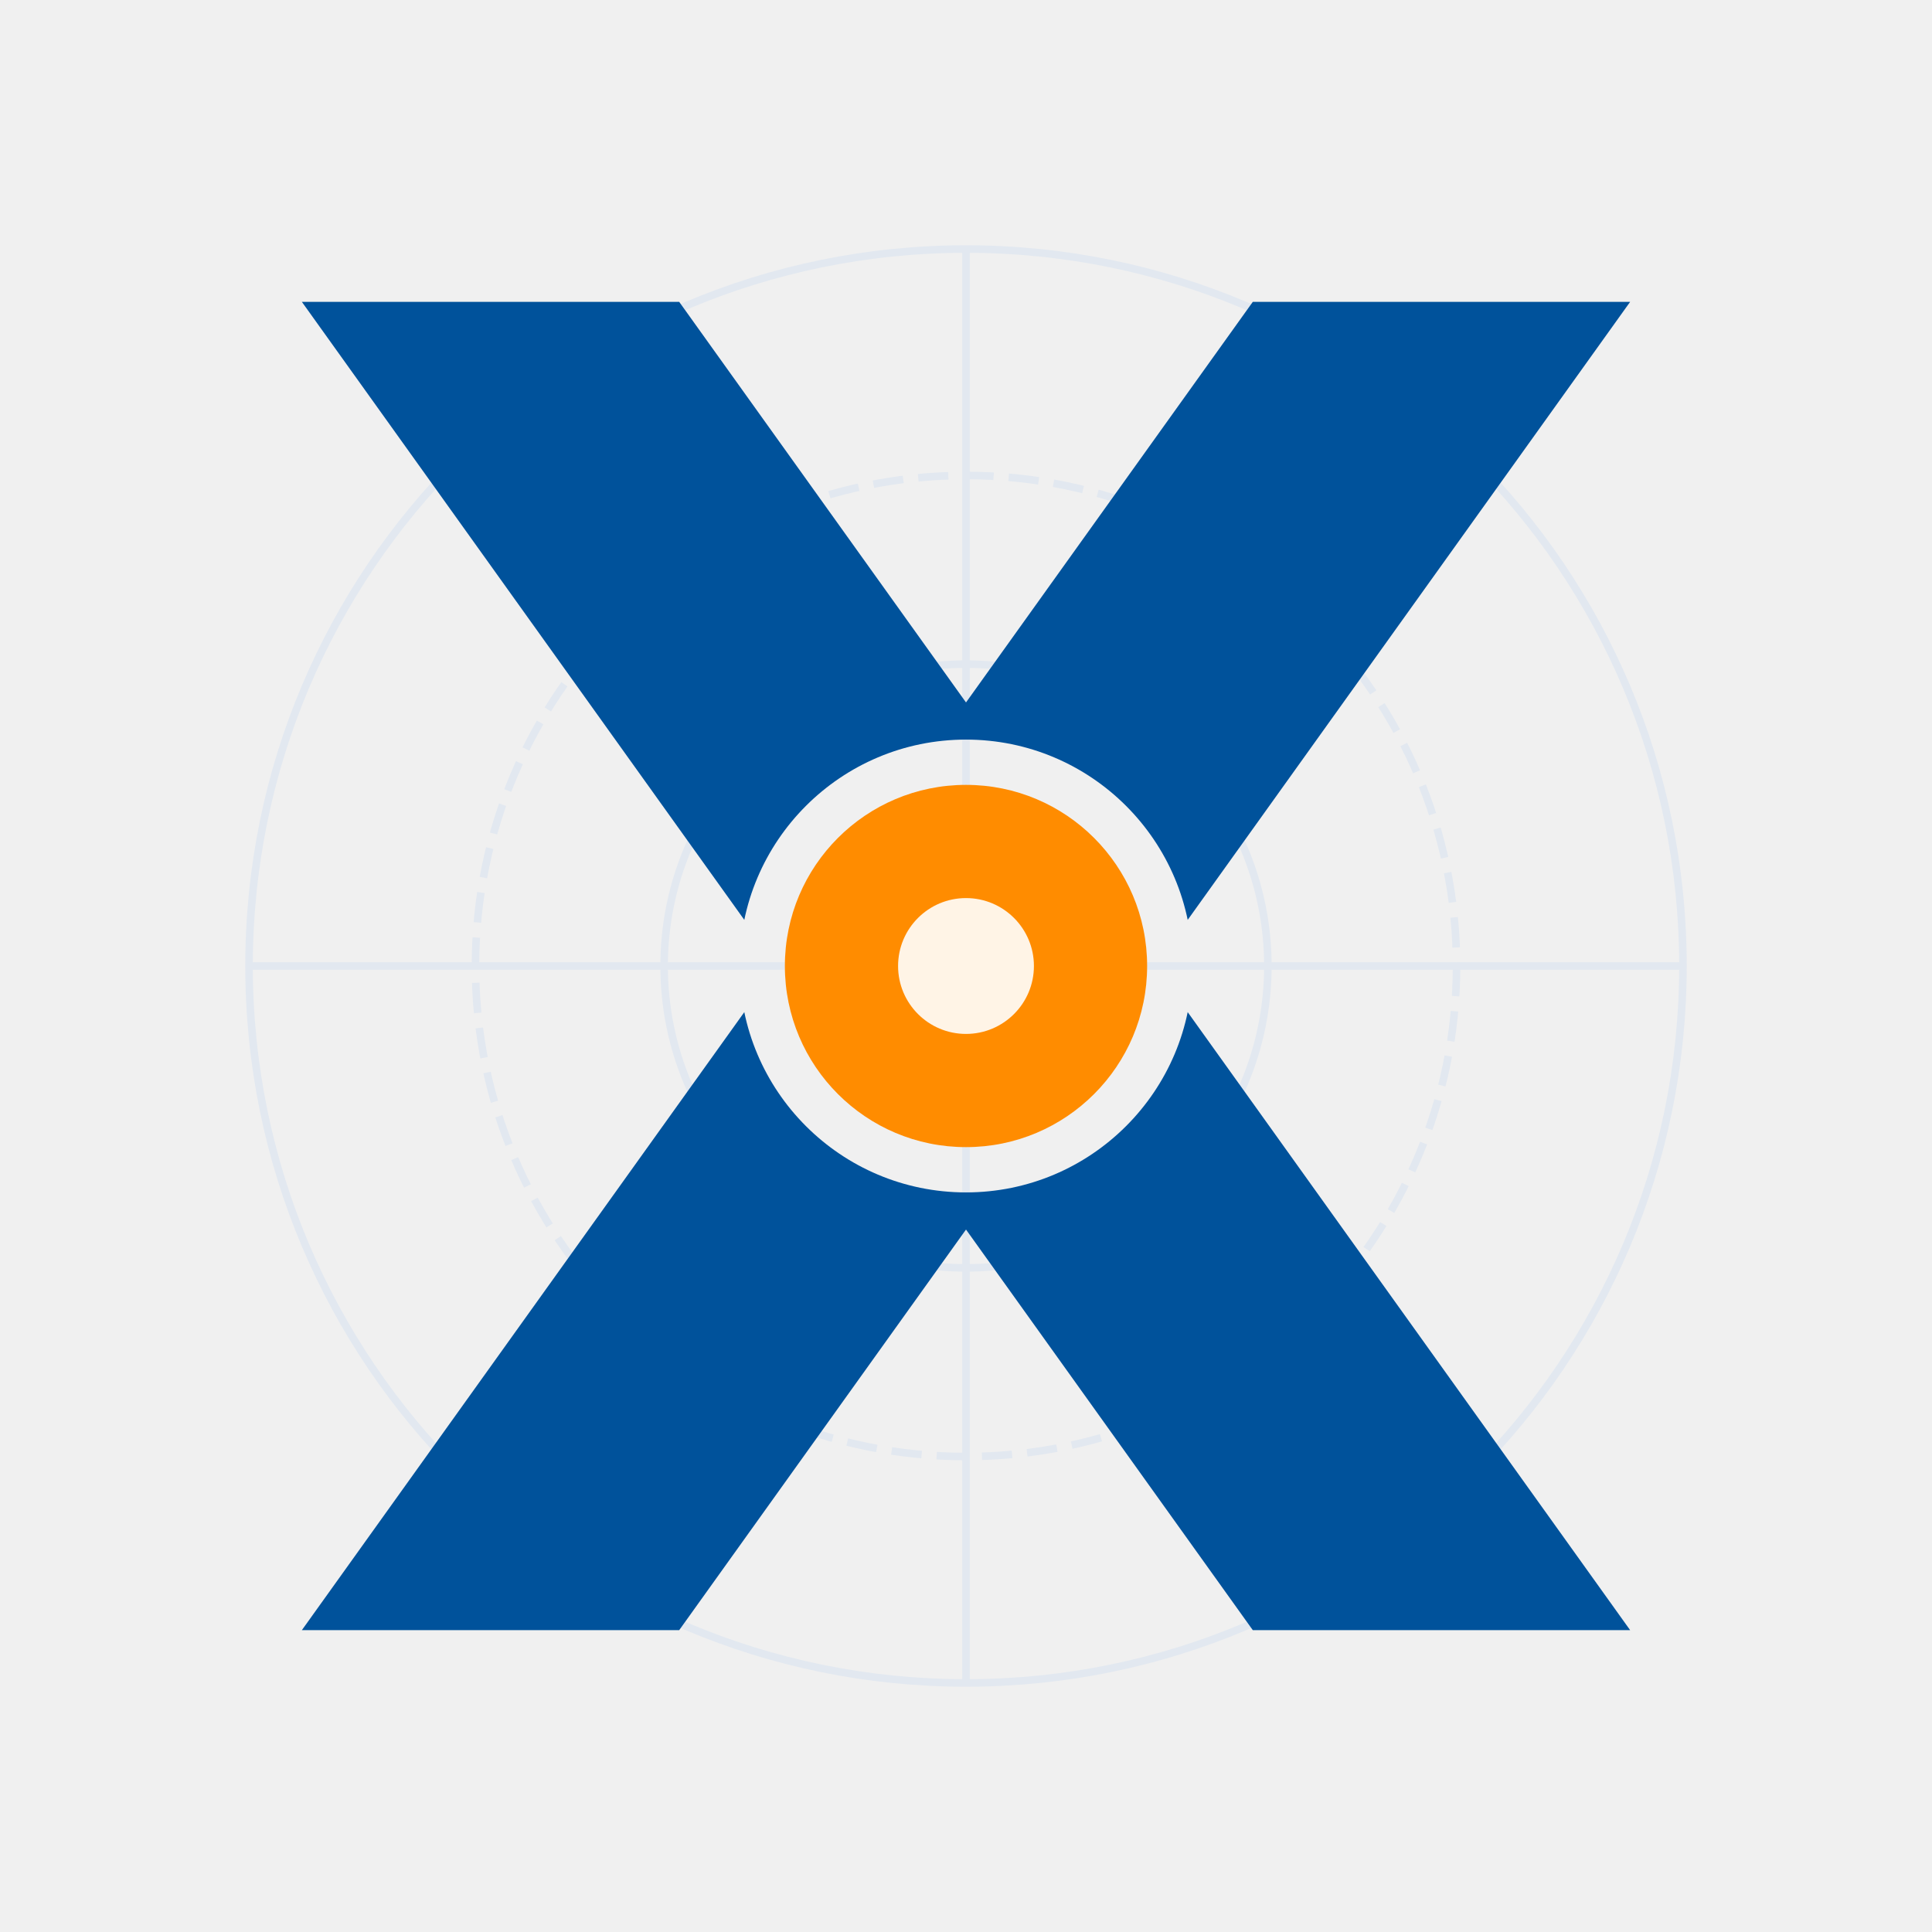
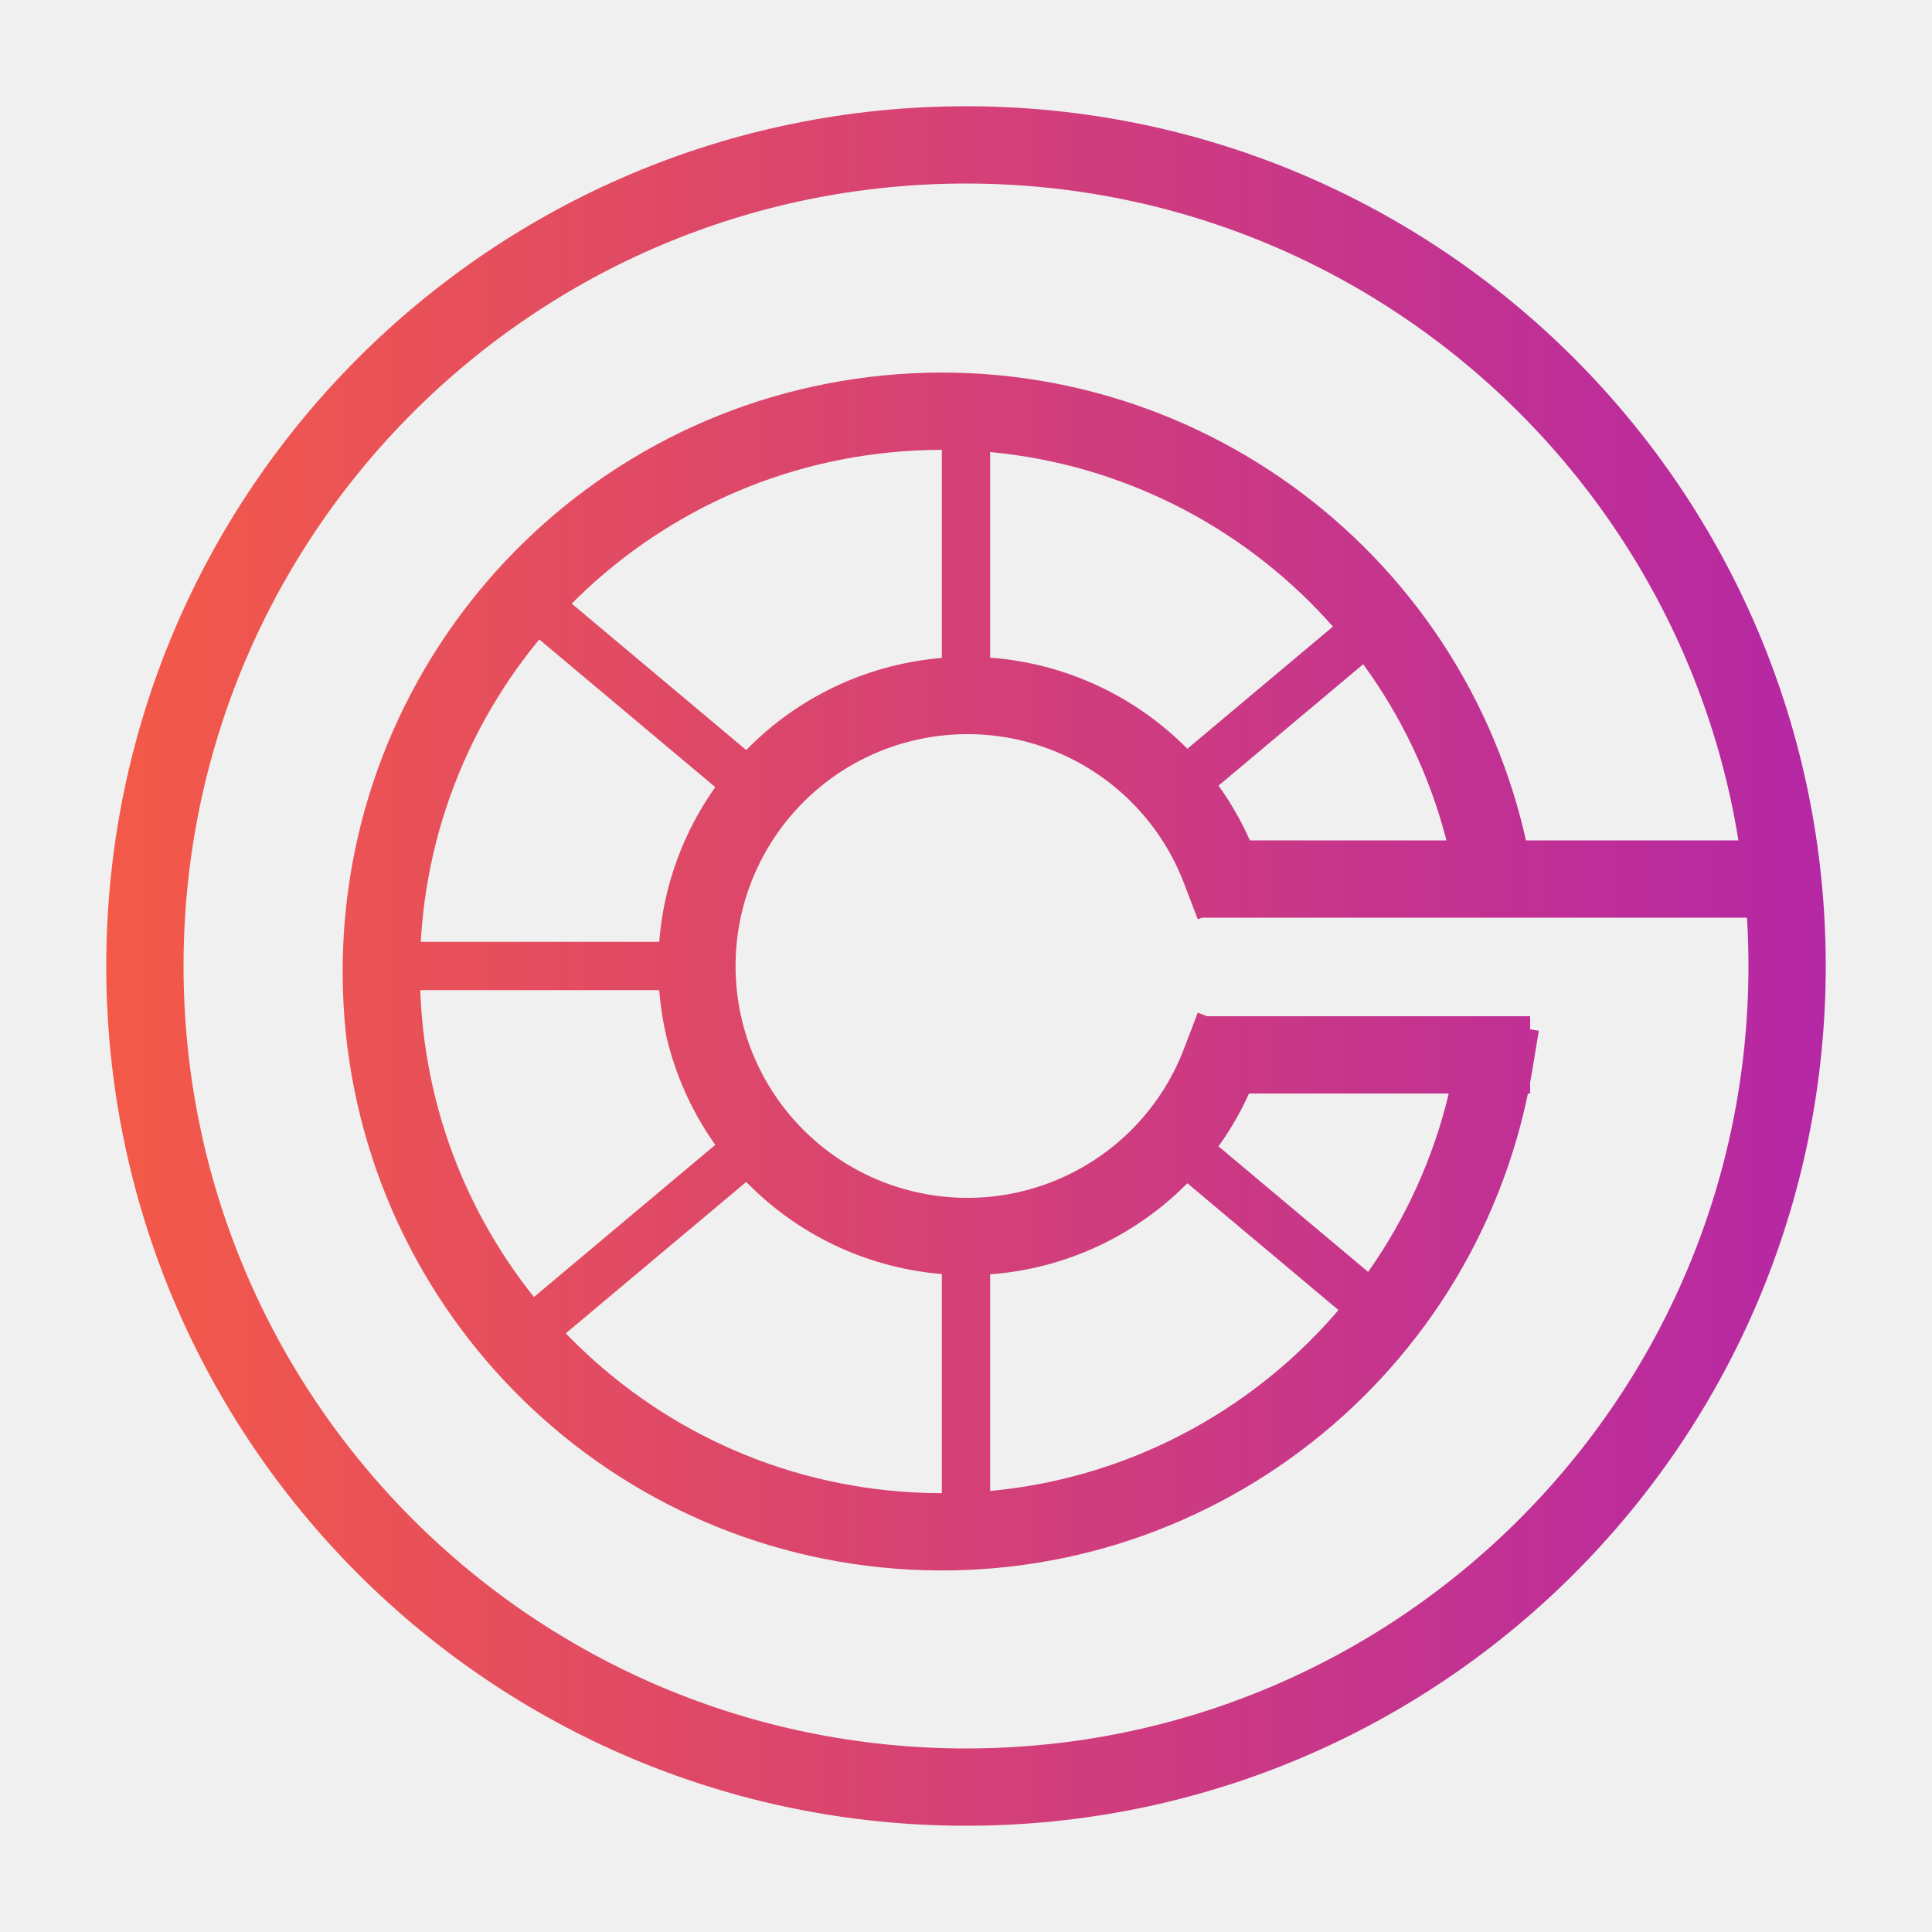
- <svg xmlns="http://www.w3.org/2000/svg" width="512" height="512" viewBox="0 0 512 512" fill="none">
-   <g stroke="#E2E8F0" stroke-width="2">
-     <circle cx="256" cy="256" r="190" />
-     <circle cx="256" cy="256" r="130" stroke-dasharray="8 4" />
-     <circle cx="256" cy="256" r="80" />
-     <line x1="256" y1="66" x2="256" y2="446" />
-     <line x1="66" y1="256" x2="446" y2="256" />
-   </g>
+ <svg xmlns="http://www.w3.org/2000/svg" width="400" height="400" viewBox="0 0 200 200">
  <defs>
-     <path id="wide-beam" d="M80 80 H180 L432 432 H332 Z" />
-     <mask id="core-mask">
-       <rect width="512" height="512" fill="white" />
-       <circle cx="256" cy="256" r="60" fill="black" />
+     <linearGradient id="fullGrad" x1="0%" y1="0%" x2="100%" y2="0%">
+       <stop offset="0%" stop-color="#f85d41" />
+       <stop offset="100%" stop-color="#b124ab" />
+     </linearGradient>
+     <mask id="logoMask">
+       <g fill="none" stroke="#ffffff" stroke-linecap="square" stroke-linejoin="miter">
+         <g stroke-width="8">
+           <circle cx="100" cy="100" r="85" />
+           <path d="M 154.5,90 A 58,58 0 1,0 154.7,110" />
+           <path d="M 126.3,90 A 28,28 0 1,0 126.3,110" />
+           <line x1="128.0" y1="91" x2="184" y2="91" />
+           <line x1="128.5" y1="109.2" x2="154.4" y2="109.2" />
+         </g>
+         <g transform="translate(100,100)" stroke-width="5">
+           <line x1="0" y1="-28" x2="0" y2="-55" transform="rotate(0)" />
+           <line x1="0" y1="-28" x2="0" y2="-55" transform="rotate(50)" />
+           <line x1="0" y1="-28" x2="0" y2="-55" transform="rotate(-90)" />
+           <line x1="0" y1="-28" x2="0" y2="-55" transform="rotate(130)" />
+           <line x1="0" y1="-28" x2="0" y2="-55" transform="rotate(180)" />
+           <line x1="0" y1="-28" x2="0" y2="-55" transform="rotate(230)" />
+           <line x1="0" y1="-28" x2="0" y2="-55" transform="rotate(310)" />
+         </g>
+       </g>
    </mask>
  </defs>
-   <g fill="#00529B" mask="url(#core-mask)">
-     <use href="#wide-beam" />
-     <use href="#wide-beam" transform="matrix(-1 0 0 1 512 0)" />
-   </g>
-   <circle cx="256" cy="256" r="48" fill="#FF8C00" />
-   <circle cx="256" cy="256" r="18" fill="white" fill-opacity="0.9" />
+   <rect x="0" y="0" width="200" height="200" fill="url(#fullGrad)" mask="url(#logoMask)" />
</svg>
